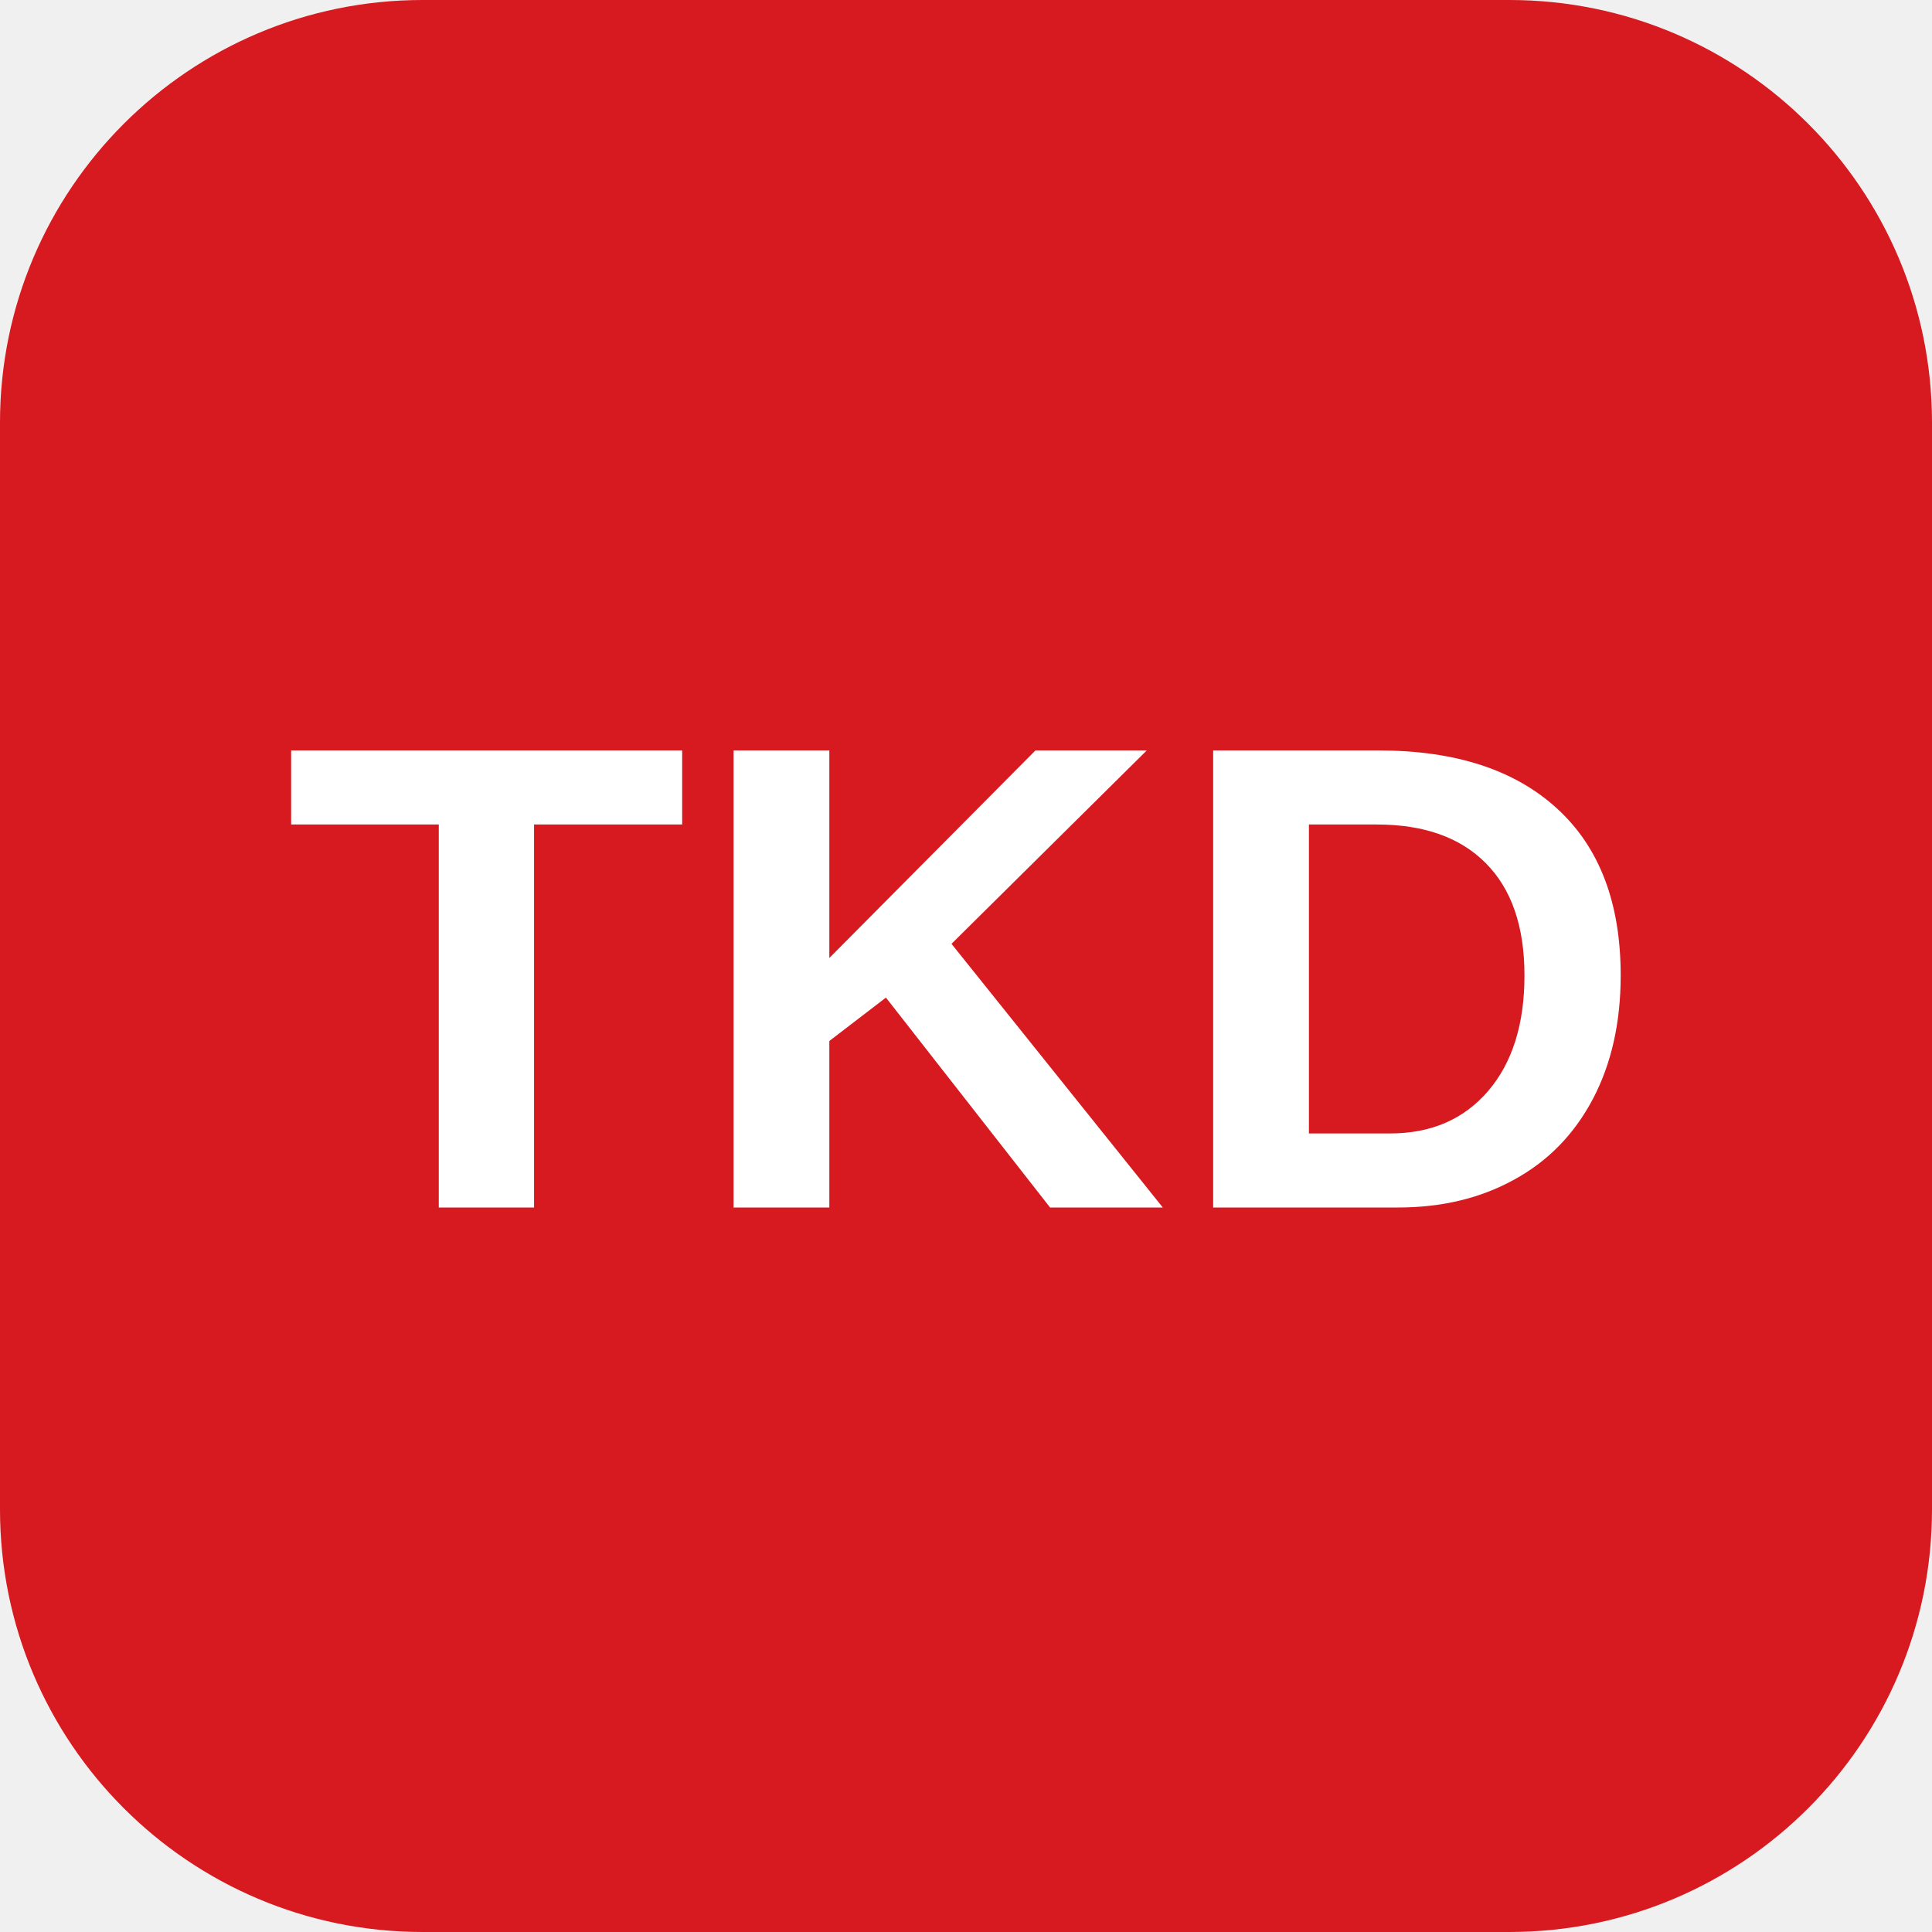
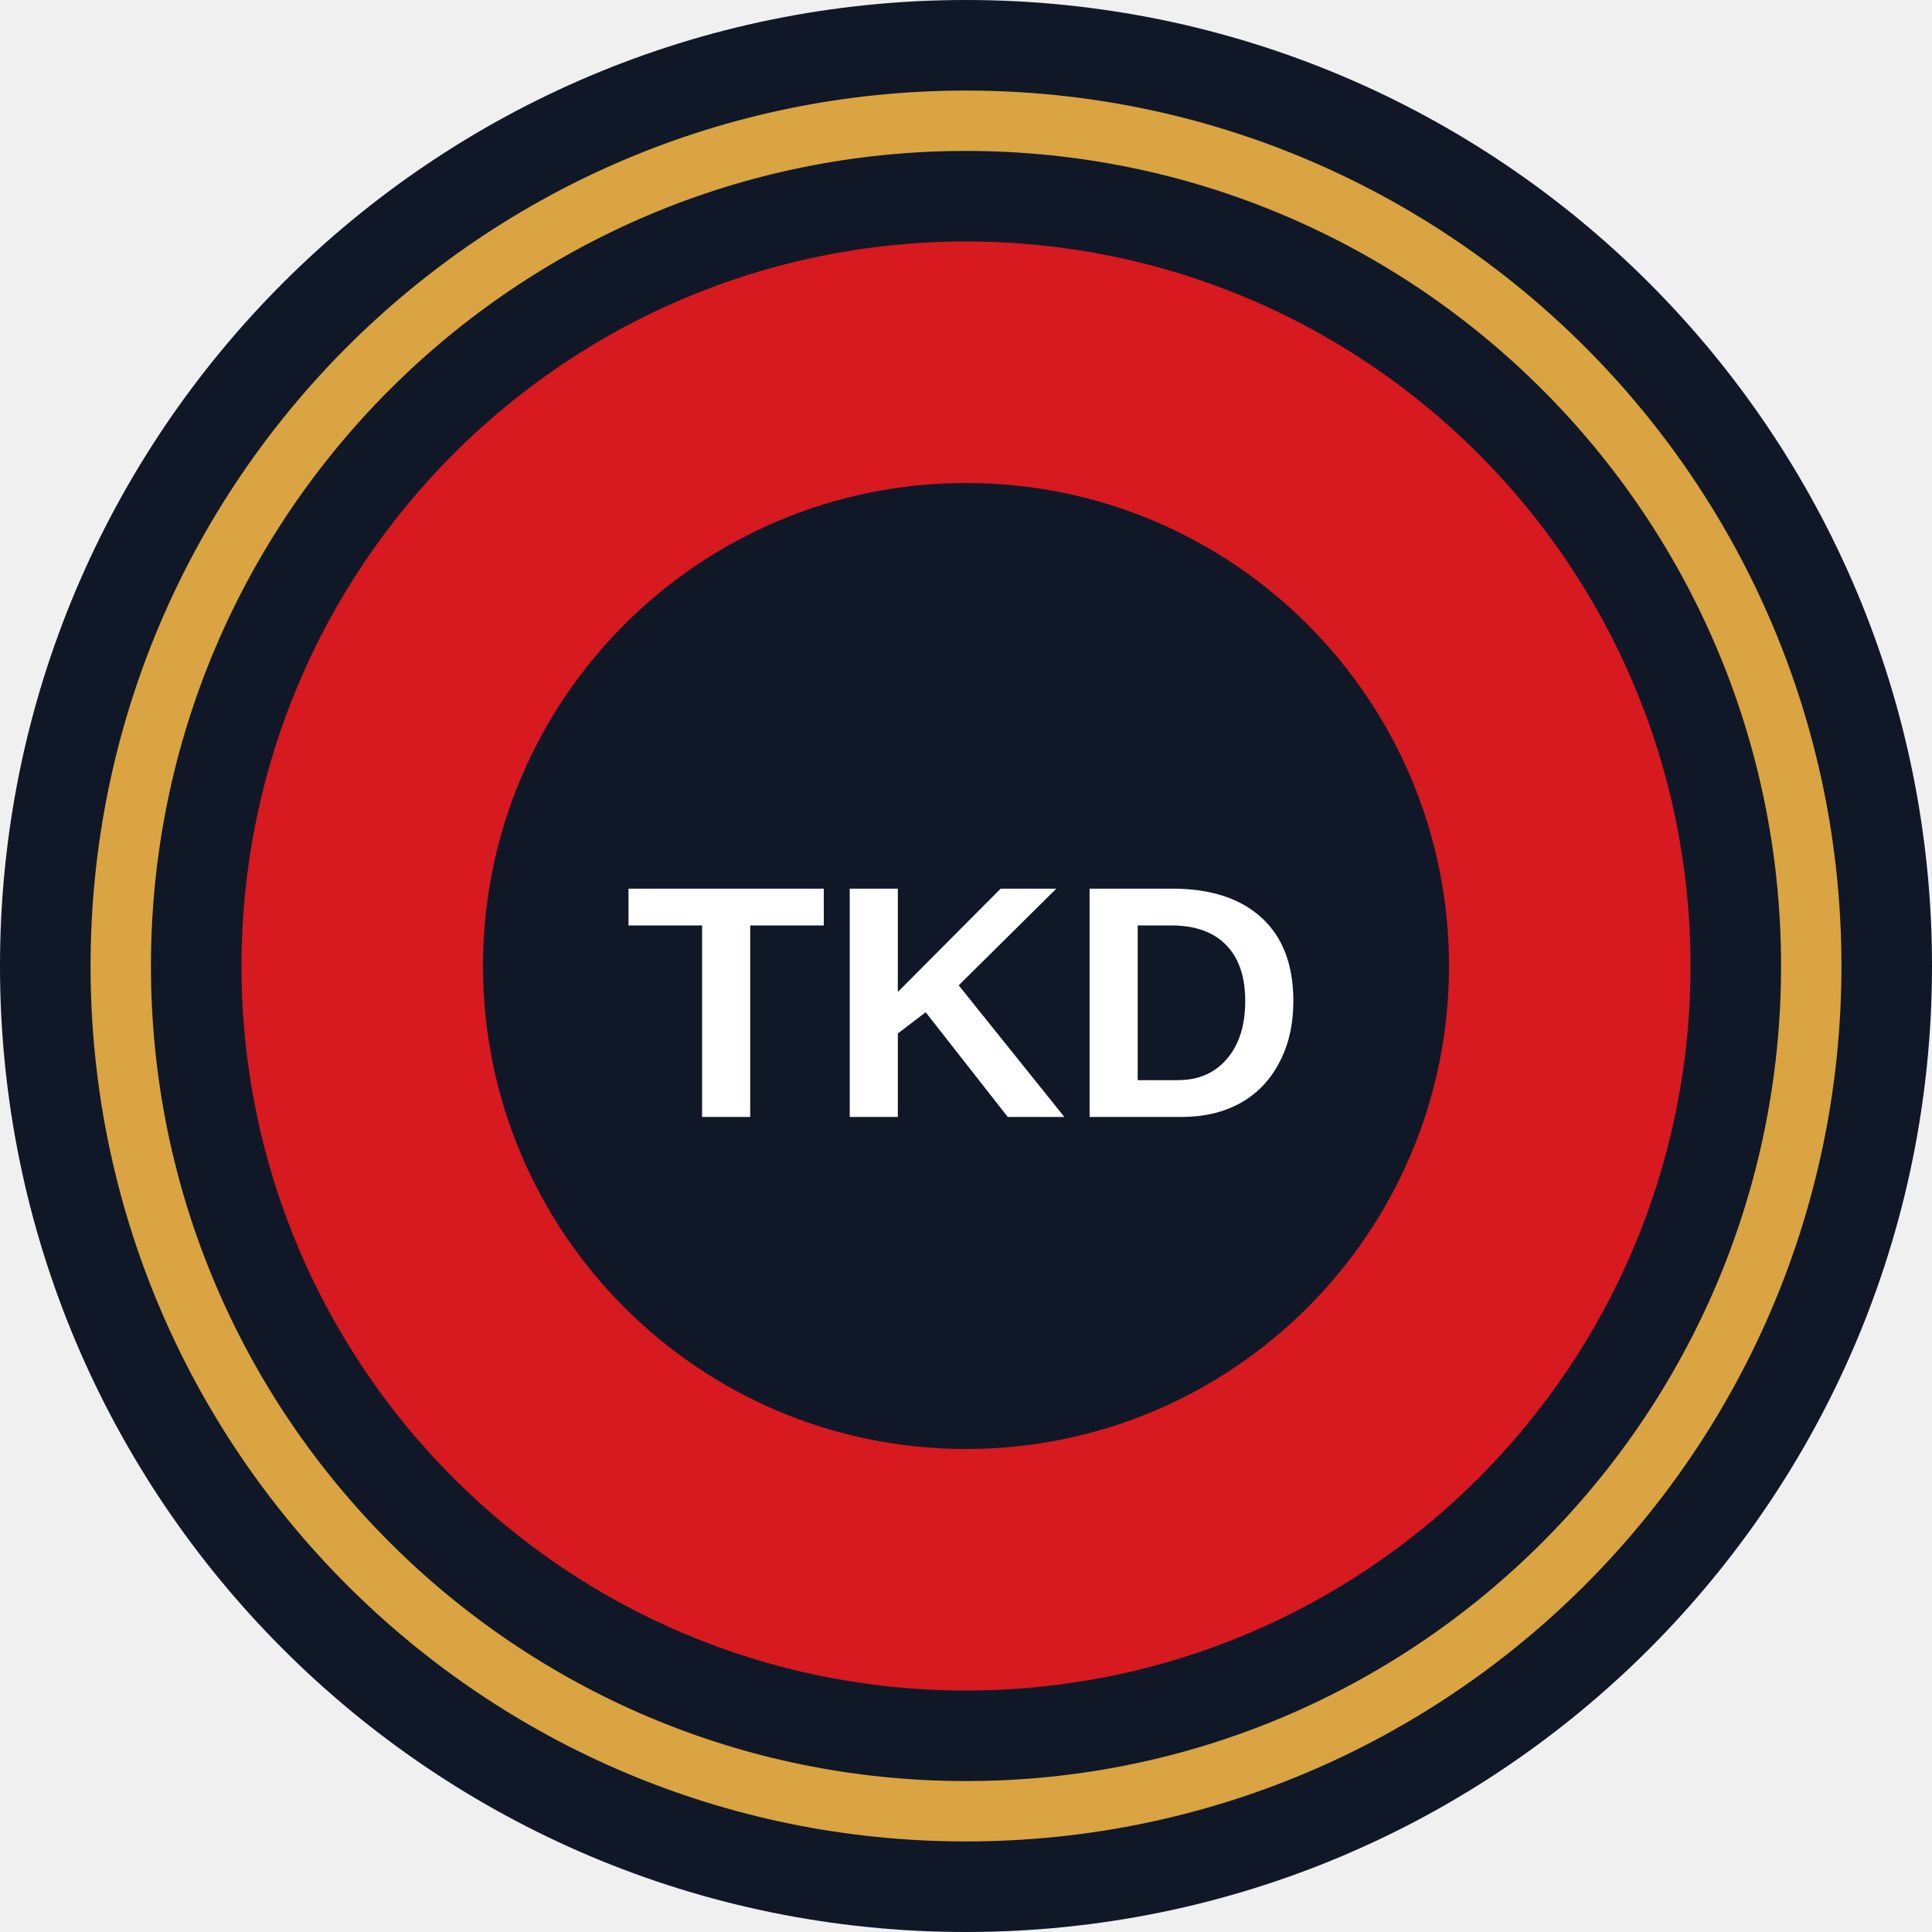
<svg xmlns="http://www.w3.org/2000/svg" viewBox="0 0 64 64">
-   <rect width="64" height="64" rx="14" fill="#d71920" />
-   <text x="32" y="40" fill="#fff" font-size="22" font-weight="800" font-family="Arial,Helvetica,sans-serif" text-anchor="middle">TKD</text>
+   <circle cx="32" cy="32" r="32" fill="#101828" />
+   <circle cx="32" cy="32" r="28" fill="none" stroke="#d9a441" stroke-width="2" />
+   <circle cx="32" cy="32" r="24" fill="#d71920" />
+   <circle cx="32" cy="32" r="16" fill="#101828" />
+   <text x="32" y="37" text-anchor="middle" font-family="Arial Black, Arial, sans-serif" font-size="11" font-weight="900" fill="#fff">TKD</text>
</svg>
